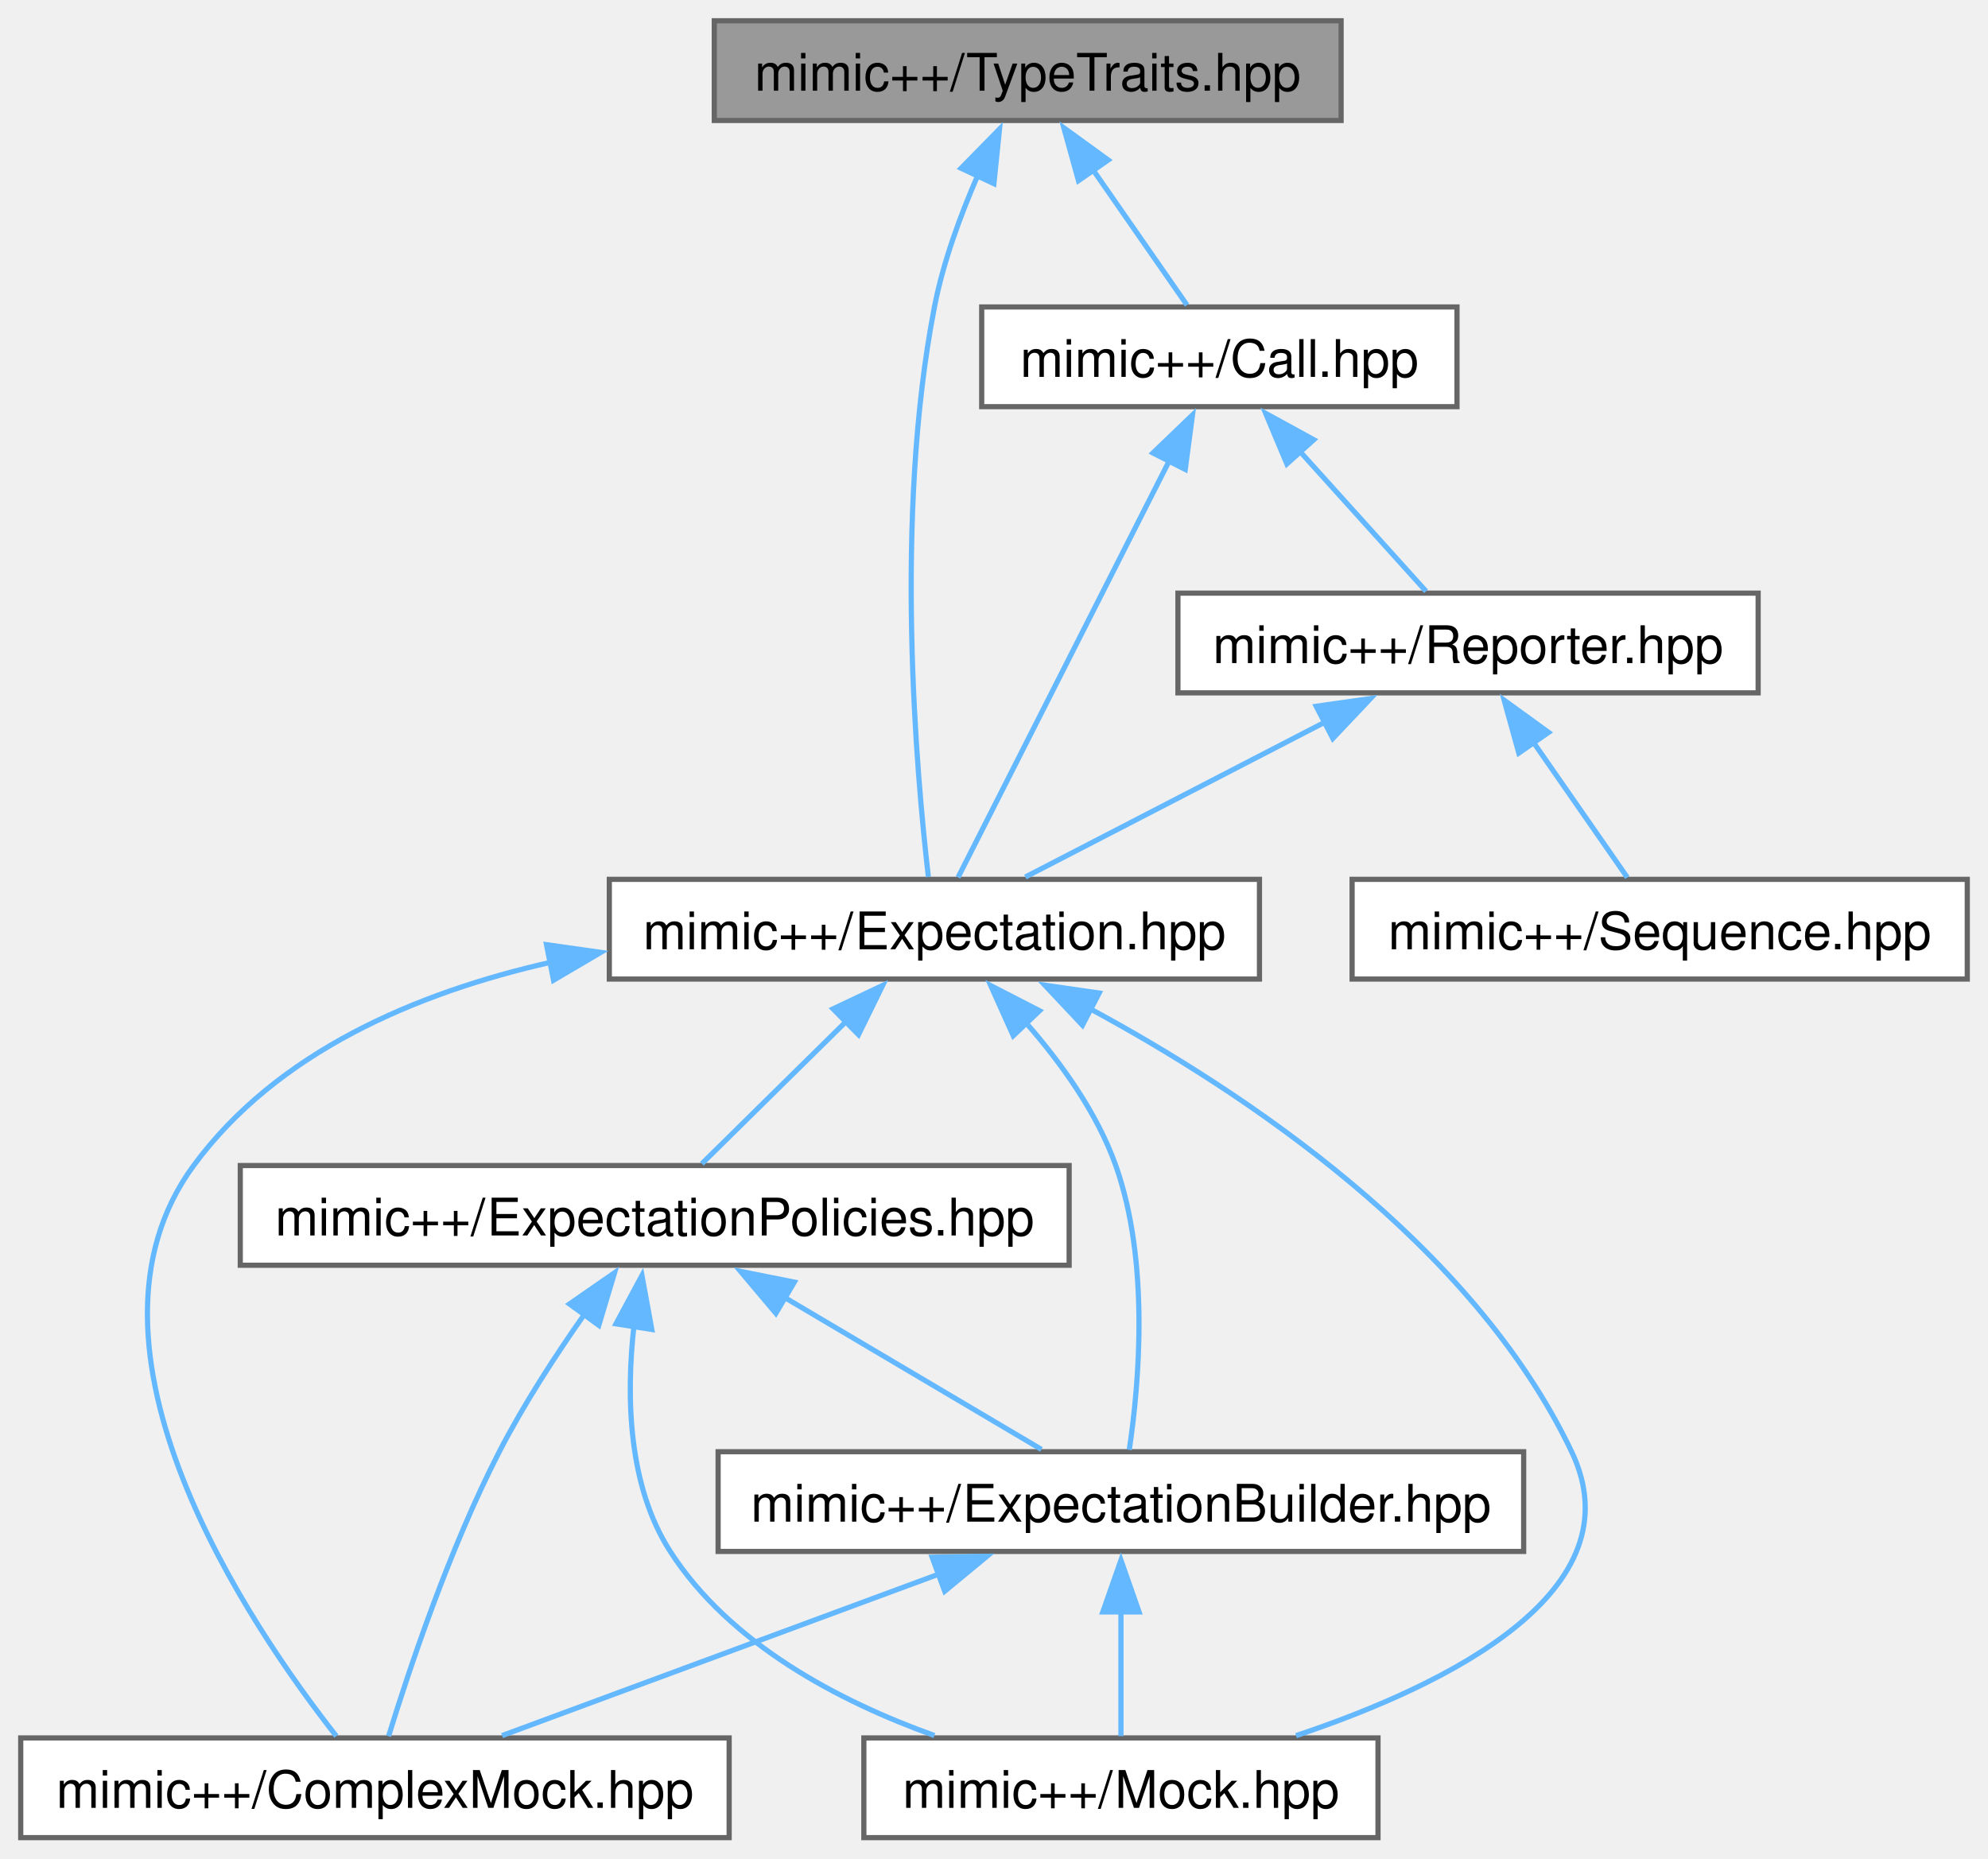
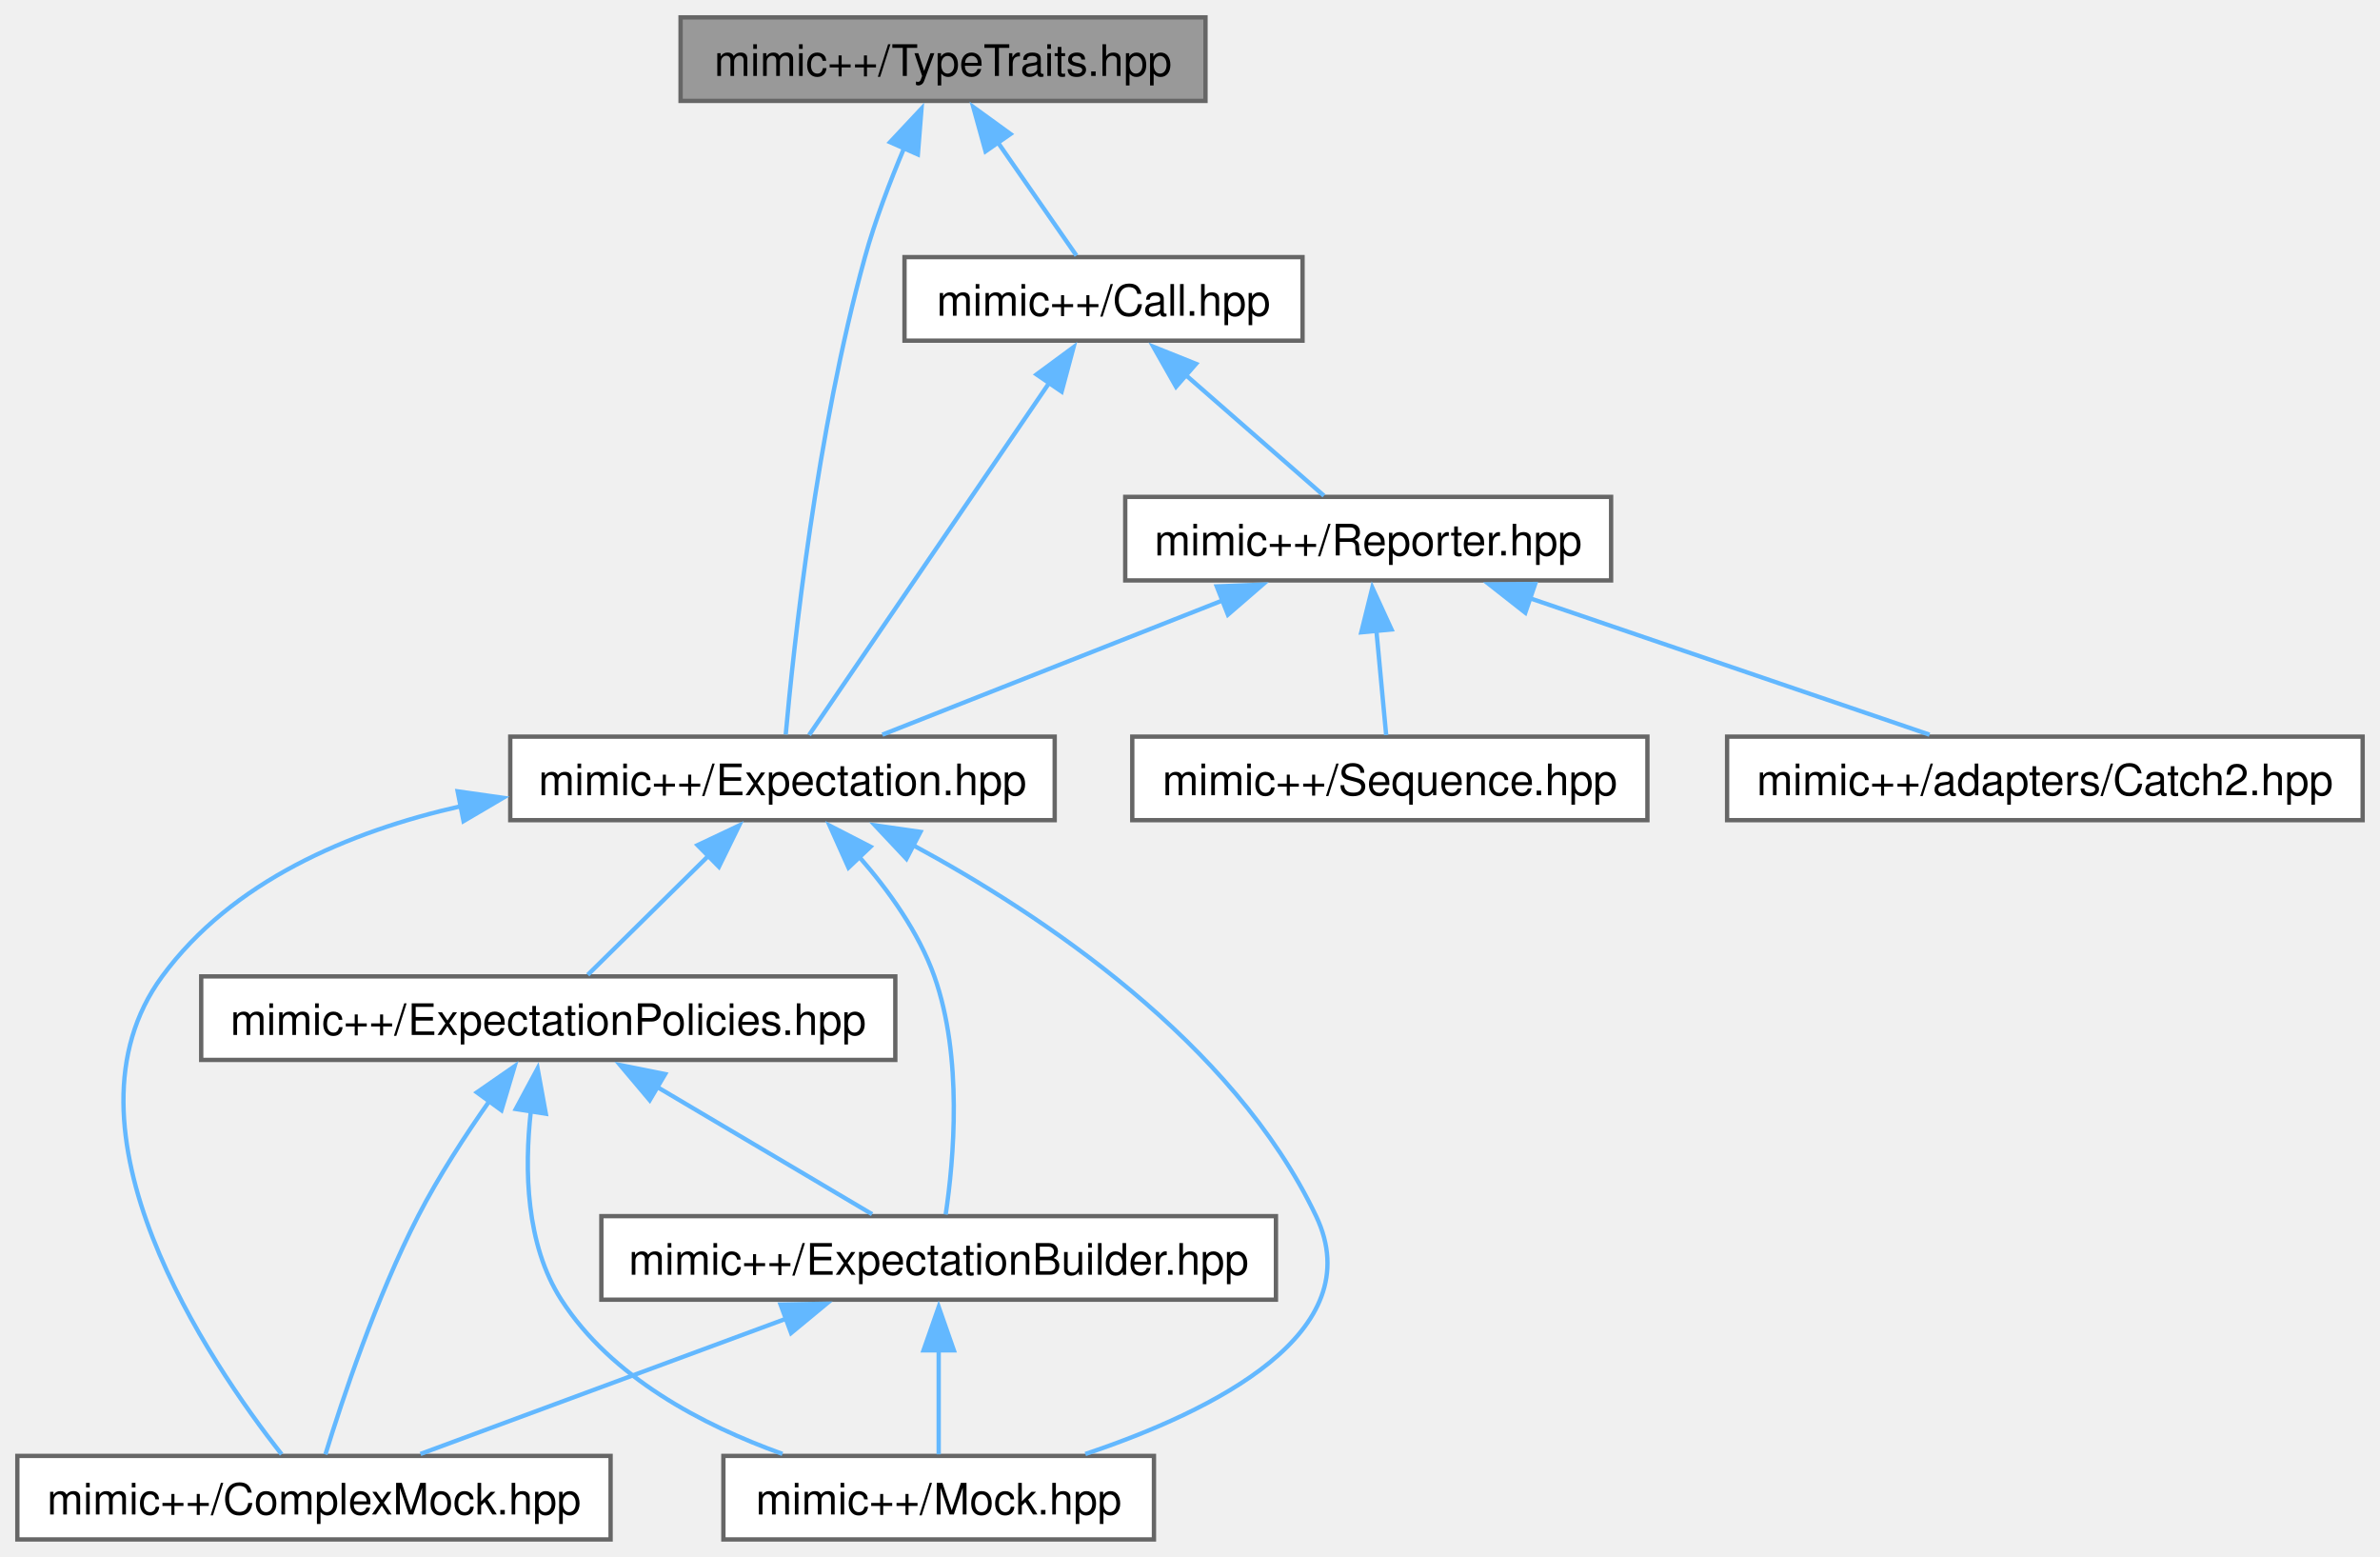
- <svg xmlns="http://www.w3.org/2000/svg" xmlns:xlink="http://www.w3.org/1999/xlink" width="384pt" height="359pt" viewBox="0.00 0.00 383.75 358.75">
+ <svg xmlns="http://www.w3.org/2000/svg" xmlns:xlink="http://www.w3.org/1999/xlink" width="549pt" height="359pt" viewBox="0.00 0.00 548.62 358.75">
  <g id="graph0" class="graph" transform="scale(1 1) rotate(0) translate(4 354.75)">
    <g id="Node000001" class="node">
      <g id="a_Node000001">
        <a xlink:title=" ">
-           <polygon fill="#999999" stroke="#666666" points="254.88,-350.75 133.88,-350.75 133.88,-331.5 254.88,-331.5 254.88,-350.75" />
-           <text text-anchor="middle" x="194.38" y="-337.25" font-family="Helvetica,sans-Serif" font-size="10.00">mimic++/TypeTraits.hpp</text>
+           <polygon fill="#999999" stroke="#666666" points="273.88,-350.75 152.88,-350.75 152.88,-331.5 273.88,-331.5 273.88,-350.75" />
+           <text text-anchor="middle" x="213.38" y="-337.25" font-family="Helvetica,sans-Serif" font-size="10.00">mimic++/TypeTraits.hpp</text>
        </a>
      </g>
    </g>
    <g id="Node000002" class="node">
      <g id="a_Node000002">
        <a xlink:href="../../dc/d44/_call_8hpp.html" target="_top" xlink:title=" ">
-           <polygon fill="white" stroke="#666666" points="277.25,-295.5 185.5,-295.5 185.5,-276.25 277.25,-276.25 277.25,-295.5" />
-           <text text-anchor="middle" x="231.38" y="-282" font-family="Helvetica,sans-Serif" font-size="10.00">mimic++/Call.hpp</text>
+           <polygon fill="white" stroke="#666666" points="296.25,-295.5 204.5,-295.5 204.5,-276.25 296.25,-276.25 296.25,-295.5" />
+           <text text-anchor="middle" x="250.38" y="-282" font-family="Helvetica,sans-Serif" font-size="10.00">mimic++/Call.hpp</text>
        </a>
      </g>
    </g>
    <g id="edge1_Node000001_Node000002" class="edge">
      <g id="a_edge1_Node000001_Node000002">
        <a xlink:title=" ">
-           <path fill="none" stroke="#63b8ff" d="M207.04,-321.9C213.14,-313.11 220.2,-302.96 225.13,-295.86" />
-           <polygon fill="#63b8ff" stroke="#63b8ff" points="204.18,-319.88 201.35,-330.09 209.93,-323.87 204.18,-319.88" />
+           <path fill="none" stroke="#63b8ff" d="M226.04,-321.9C232.14,-313.11 239.2,-302.96 244.13,-295.86" />
+           <polygon fill="#63b8ff" stroke="#63b8ff" points="223.18,-319.88 220.35,-330.09 228.93,-323.87 223.18,-319.88" />
        </a>
      </g>
    </g>
    <g id="Node000003" class="node">
      <g id="a_Node000003">
        <a xlink:href="../../d5/d8a/_expectation_8hpp.html" target="_top" xlink:title=" ">
          <polygon fill="white" stroke="#666666" points="239.12,-185 113.62,-185 113.62,-165.75 239.12,-165.75 239.12,-185" />
          <text text-anchor="middle" x="176.38" y="-171.5" font-family="Helvetica,sans-Serif" font-size="10.00">mimic++/Expectation.hpp</text>
        </a>
      </g>
    </g>
-     <g id="edge15_Node000001_Node000003" class="edge">
-       <g id="a_edge15_Node000001_Node000003">
-         <a xlink:title=" ">
-           <path fill="none" stroke="#63b8ff" d="M184.71,-320.83C181.37,-313.15 178.04,-304.1 176.38,-295.5 168.53,-255.1 172.88,-205.53 175.21,-185.45" />
-           <polygon fill="#63b8ff" stroke="#63b8ff" points="181.52,-322.28 188.94,-329.84 187.86,-319.3 181.52,-322.28" />
+     <g id="edge16_Node000001_Node000003" class="edge">
+       <g id="a_edge16_Node000001_Node000003">
+         <a xlink:title=" ">
+           <path fill="none" stroke="#63b8ff" d="M204.42,-320.67C201.17,-312.96 197.72,-303.95 195.38,-295.5 184.23,-255.34 178.93,-205.63 177.12,-185.49" />
+           <polygon fill="#63b8ff" stroke="#63b8ff" points="201.17,-321.99 208.42,-329.72 207.58,-319.16 201.17,-321.99" />
        </a>
      </g>
    </g>
    <g id="edge2_Node000002_Node000003" class="edge">
      <g id="a_edge2_Node000002_Node000003">
        <a xlink:title=" ">
-           <path fill="none" stroke="#63b8ff" d="M221.72,-265.83C209.75,-242.22 189.85,-202.96 180.94,-185.38" />
-           <polygon fill="#63b8ff" stroke="#63b8ff" points="218.55,-267.31 226.19,-274.65 224.79,-264.14 218.55,-267.31" />
+           <path fill="none" stroke="#63b8ff" d="M238.04,-266.79C222.02,-243.3 194.67,-203.2 182.51,-185.38" />
+           <polygon fill="#63b8ff" stroke="#63b8ff" points="234.94,-268.46 243.47,-274.75 240.72,-264.51 234.94,-268.46" />
        </a>
      </g>
    </g>
    <g id="Node000008" class="node">
      <g id="a_Node000008">
        <a xlink:href="../../da/dd9/_reporter_8hpp.html" target="_top" xlink:title=" ">
-           <polygon fill="white" stroke="#666666" points="335.38,-240.25 223.38,-240.25 223.38,-221 335.38,-221 335.38,-240.25" />
-           <text text-anchor="middle" x="279.38" y="-226.75" font-family="Helvetica,sans-Serif" font-size="10.00">mimic++/Reporter.hpp</text>
+           <polygon fill="white" stroke="#666666" points="367.38,-240.25 255.38,-240.25 255.38,-221 367.38,-221 367.38,-240.25" />
+           <text text-anchor="middle" x="311.38" y="-226.75" font-family="Helvetica,sans-Serif" font-size="10.00">mimic++/Reporter.hpp</text>
        </a>
      </g>
    </g>
    <g id="edge12_Node000002_Node000008" class="edge">
      <g id="a_edge12_Node000002_Node000008">
        <a xlink:title=" ">
-           <path fill="none" stroke="#63b8ff" d="M246.77,-267.79C254.92,-258.75 264.59,-248.02 271.28,-240.61" />
-           <polygon fill="#63b8ff" stroke="#63b8ff" points="244.41,-265.19 240.31,-274.96 249.61,-269.87 244.41,-265.19" />
+           <path fill="none" stroke="#63b8ff" d="M269.26,-268.39C279.8,-259.19 292.5,-248.1 301.18,-240.52" />
+           <polygon fill="#63b8ff" stroke="#63b8ff" points="267.09,-265.63 261.86,-274.85 271.7,-270.91 267.09,-265.63" />
        </a>
      </g>
    </g>
    <g id="Node000004" class="node">
      <g id="a_Node000004">
        <a xlink:href="../../d3/d4c/_complex_mock_8hpp.html" target="_top" xlink:title=" ">
          <polygon fill="white" stroke="#666666" points="136.75,-19.25 0,-19.25 0,0 136.75,0 136.75,-19.25" />
          <text text-anchor="middle" x="68.38" y="-5.75" font-family="Helvetica,sans-Serif" font-size="10.00">mimic++/ComplexMock.hpp</text>
        </a>
      </g>
    </g>
    <g id="edge3_Node000003_Node000004" class="edge">
      <g id="a_edge3_Node000003_Node000004">
        <a xlink:title=" ">
          <path fill="none" stroke="#63b8ff" d="M102.37,-169C76.29,-163.11 49.49,-151.66 33.38,-129.75 7.58,-94.67 44.28,-40.78 60.92,-19.61" />
          <polygon fill="#63b8ff" stroke="#63b8ff" points="101.49,-172.39 111.98,-170.9 102.85,-165.53 101.49,-172.39" />
        </a>
      </g>
    </g>
    <g id="Node000005" class="node">
      <g id="a_Node000005">
        <a xlink:href="../../d2/d4f/_expectation_builder_8hpp.html" target="_top" xlink:title=" ">
          <polygon fill="white" stroke="#666666" points="290.12,-74.5 134.62,-74.5 134.62,-55.25 290.12,-55.25 290.12,-74.5" />
          <text text-anchor="middle" x="212.38" y="-61" font-family="Helvetica,sans-Serif" font-size="10.00">mimic++/ExpectationBuilder.hpp</text>
        </a>
      </g>
    </g>
    <g id="edge4_Node000003_Node000005" class="edge">
      <g id="a_edge4_Node000003_Node000005">
        <a xlink:title=" ">
          <path fill="none" stroke="#63b8ff" d="M194.11,-157.24C200.85,-149.54 207.78,-139.91 211.38,-129.75 217.97,-111.14 215.87,-87.53 213.99,-74.87" />
          <polygon fill="#63b8ff" stroke="#63b8ff" points="191.59,-154.81 187.25,-164.48 196.67,-159.63 191.59,-154.81" />
        </a>
      </g>
    </g>
    <g id="Node000006" class="node">
      <g id="a_Node000006">
        <a xlink:href="../../d5/dc5/_mock_8hpp.html" target="_top" xlink:title=" ">
          <polygon fill="white" stroke="#666666" points="262,-19.25 162.75,-19.25 162.75,0 262,0 262,-19.25" />
          <text text-anchor="middle" x="212.38" y="-5.75" font-family="Helvetica,sans-Serif" font-size="10.00">mimic++/Mock.hpp</text>
        </a>
      </g>
    </g>
    <g id="edge11_Node000003_Node000006" class="edge">
      <g id="a_edge11_Node000003_Node000006">
        <a xlink:title=" ">
          <path fill="none" stroke="#63b8ff" d="M206.25,-160.11C236.1,-144.01 280.23,-114.71 299.38,-74.5 312.14,-47.69 275.75,-29.59 246.18,-19.69" />
          <polygon fill="#63b8ff" stroke="#63b8ff" points="204.95,-156.84 197.69,-164.56 208.18,-163.05 204.95,-156.84" />
        </a>
      </g>
    </g>
    <g id="Node000007" class="node">
      <g id="a_Node000007">
        <a xlink:href="../../d8/de5/_expectation_policies_8hpp.html" target="_top" xlink:title=" ">
          <polygon fill="white" stroke="#666666" points="202.38,-129.75 42.38,-129.75 42.38,-110.5 202.38,-110.5 202.38,-129.75" />
          <text text-anchor="middle" x="122.38" y="-116.25" font-family="Helvetica,sans-Serif" font-size="10.00">mimic++/ExpectationPolicies.hpp</text>
        </a>
      </g>
    </g>
    <g id="edge7_Node000003_Node000007" class="edge">
      <g id="a_edge7_Node000003_Node000007">
        <a xlink:title=" ">
          <path fill="none" stroke="#63b8ff" d="M159.34,-157.57C150.11,-148.48 139.08,-137.6 131.49,-130.11" />
          <polygon fill="#63b8ff" stroke="#63b8ff" points="156.8,-159.99 166.38,-164.52 161.72,-155.01 156.8,-159.99" />
        </a>
      </g>
    </g>
    <g id="edge5_Node000005_Node000004" class="edge">
      <g id="a_edge5_Node000005_Node000004">
        <a xlink:title=" ">
          <path fill="none" stroke="#63b8ff" d="M177.35,-50.92C151.2,-41.25 116.13,-28.29 92.92,-19.7" />
          <polygon fill="#63b8ff" stroke="#63b8ff" points="175.93,-54.13 186.53,-54.32 178.36,-47.57 175.93,-54.13" />
        </a>
      </g>
    </g>
    <g id="edge6_Node000005_Node000006" class="edge">
      <g id="a_edge6_Node000005_Node000006">
        <a xlink:title=" ">
          <path fill="none" stroke="#63b8ff" d="M212.38,-43.63C212.38,-35.34 212.38,-26.17 212.38,-19.61" />
          <polygon fill="#63b8ff" stroke="#63b8ff" points="208.88,-43.57 212.38,-53.57 215.88,-43.57 208.88,-43.57" />
        </a>
      </g>
    </g>
    <g id="edge8_Node000007_Node000004" class="edge">
      <g id="a_edge8_Node000007_Node000004">
        <a xlink:title=" ">
          <path fill="none" stroke="#63b8ff" d="M108.8,-101.01C103.26,-93.13 97.07,-83.62 92.38,-74.5 82.72,-55.75 74.89,-32.2 71.01,-19.58" />
          <polygon fill="#63b8ff" stroke="#63b8ff" points="105.93,-103.02 114.63,-109.05 111.59,-98.9 105.93,-103.02" />
        </a>
      </g>
    </g>
    <g id="edge9_Node000007_Node000005" class="edge">
      <g id="a_edge9_Node000007_Node000005">
        <a xlink:title=" ">
          <path fill="none" stroke="#63b8ff" d="M147.39,-104.32C163.32,-94.9 183.43,-83 197.03,-74.95" />
          <polygon fill="#63b8ff" stroke="#63b8ff" points="145.77,-101.22 138.94,-109.32 149.33,-107.24 145.77,-101.22" />
        </a>
      </g>
    </g>
    <g id="edge10_Node000007_Node000006" class="edge">
      <g id="a_edge10_Node000007_Node000006">
        <a xlink:title=" ">
          <path fill="none" stroke="#63b8ff" d="M118.36,-98.67C116.87,-85.28 117.18,-67.98 125.38,-55.25 136.86,-37.41 157.87,-26.35 176.37,-19.71" />
          <polygon fill="#63b8ff" stroke="#63b8ff" points="114.9,-99.19 119.92,-108.53 121.82,-98.1 114.9,-99.19" />
        </a>
      </g>
    </g>
    <g id="edge13_Node000008_Node000003" class="edge">
      <g id="a_edge13_Node000008_Node000003">
        <a xlink:title=" ">
-           <path fill="none" stroke="#63b8ff" d="M251.78,-215.36C233.4,-205.86 209.79,-193.65 193.93,-185.45" />
-           <polygon fill="#63b8ff" stroke="#63b8ff" points="250.07,-218.41 260.56,-219.9 253.28,-212.2 250.07,-218.41" />
+           <path fill="none" stroke="#63b8ff" d="M277.88,-216.41C253.44,-206.77 220.95,-193.96 199.39,-185.45" />
+           <polygon fill="#63b8ff" stroke="#63b8ff" points="276.48,-219.62 287.07,-220.04 279.05,-213.11 276.48,-219.62" />
        </a>
      </g>
    </g>
    <g id="Node000009" class="node">
      <g id="a_Node000009">
        <a xlink:href="../../d8/de4/_sequence_8hpp.html" target="_top" xlink:title=" ">
          <polygon fill="white" stroke="#666666" points="375.75,-185 257,-185 257,-165.75 375.75,-165.75 375.75,-185" />
          <text text-anchor="middle" x="316.38" y="-171.5" font-family="Helvetica,sans-Serif" font-size="10.00">mimic++/Sequence.hpp</text>
        </a>
      </g>
    </g>
    <g id="edge14_Node000008_Node000009" class="edge">
      <g id="a_edge14_Node000008_Node000009">
        <a xlink:title=" ">
-           <path fill="none" stroke="#63b8ff" d="M292.04,-211.4C298.14,-202.61 305.2,-192.46 310.13,-185.36" />
-           <polygon fill="#63b8ff" stroke="#63b8ff" points="289.18,-209.38 286.35,-219.59 294.93,-213.37 289.18,-209.38" />
+           <path fill="none" stroke="#63b8ff" d="M313.28,-209.38C314.05,-201.09 314.92,-191.92 315.53,-185.36" />
+           <polygon fill="#63b8ff" stroke="#63b8ff" points="309.79,-209.04 312.34,-219.32 316.76,-209.7 309.79,-209.04" />
+         </a>
+       </g>
+     </g>
+     <g id="Node000010" class="node">
+       <g id="a_Node000010">
+         <a xlink:href="../../d3/d04/_catch2_8hpp.html" target="_top" xlink:title=" ">
+           <polygon fill="white" stroke="#666666" points="540.62,-185 394.12,-185 394.12,-165.75 540.62,-165.75 540.62,-185" />
+           <text text-anchor="middle" x="467.38" y="-171.5" font-family="Helvetica,sans-Serif" font-size="10.00">mimic++/adapters/Catch2.hpp</text>
+         </a>
+       </g>
+     </g>
+     <g id="edge15_Node000008_Node000010" class="edge">
+       <g id="a_edge15_Node000008_Node000010">
+         <a xlink:title=" ">
+           <path fill="none" stroke="#63b8ff" d="M348.56,-216.93C376.96,-207.24 415.41,-194.11 440.78,-185.45" />
+           <polygon fill="#63b8ff" stroke="#63b8ff" points="347.6,-213.56 339.27,-220.1 349.87,-220.18 347.6,-213.56" />
        </a>
      </g>
    </g>
  </g>
</svg>
